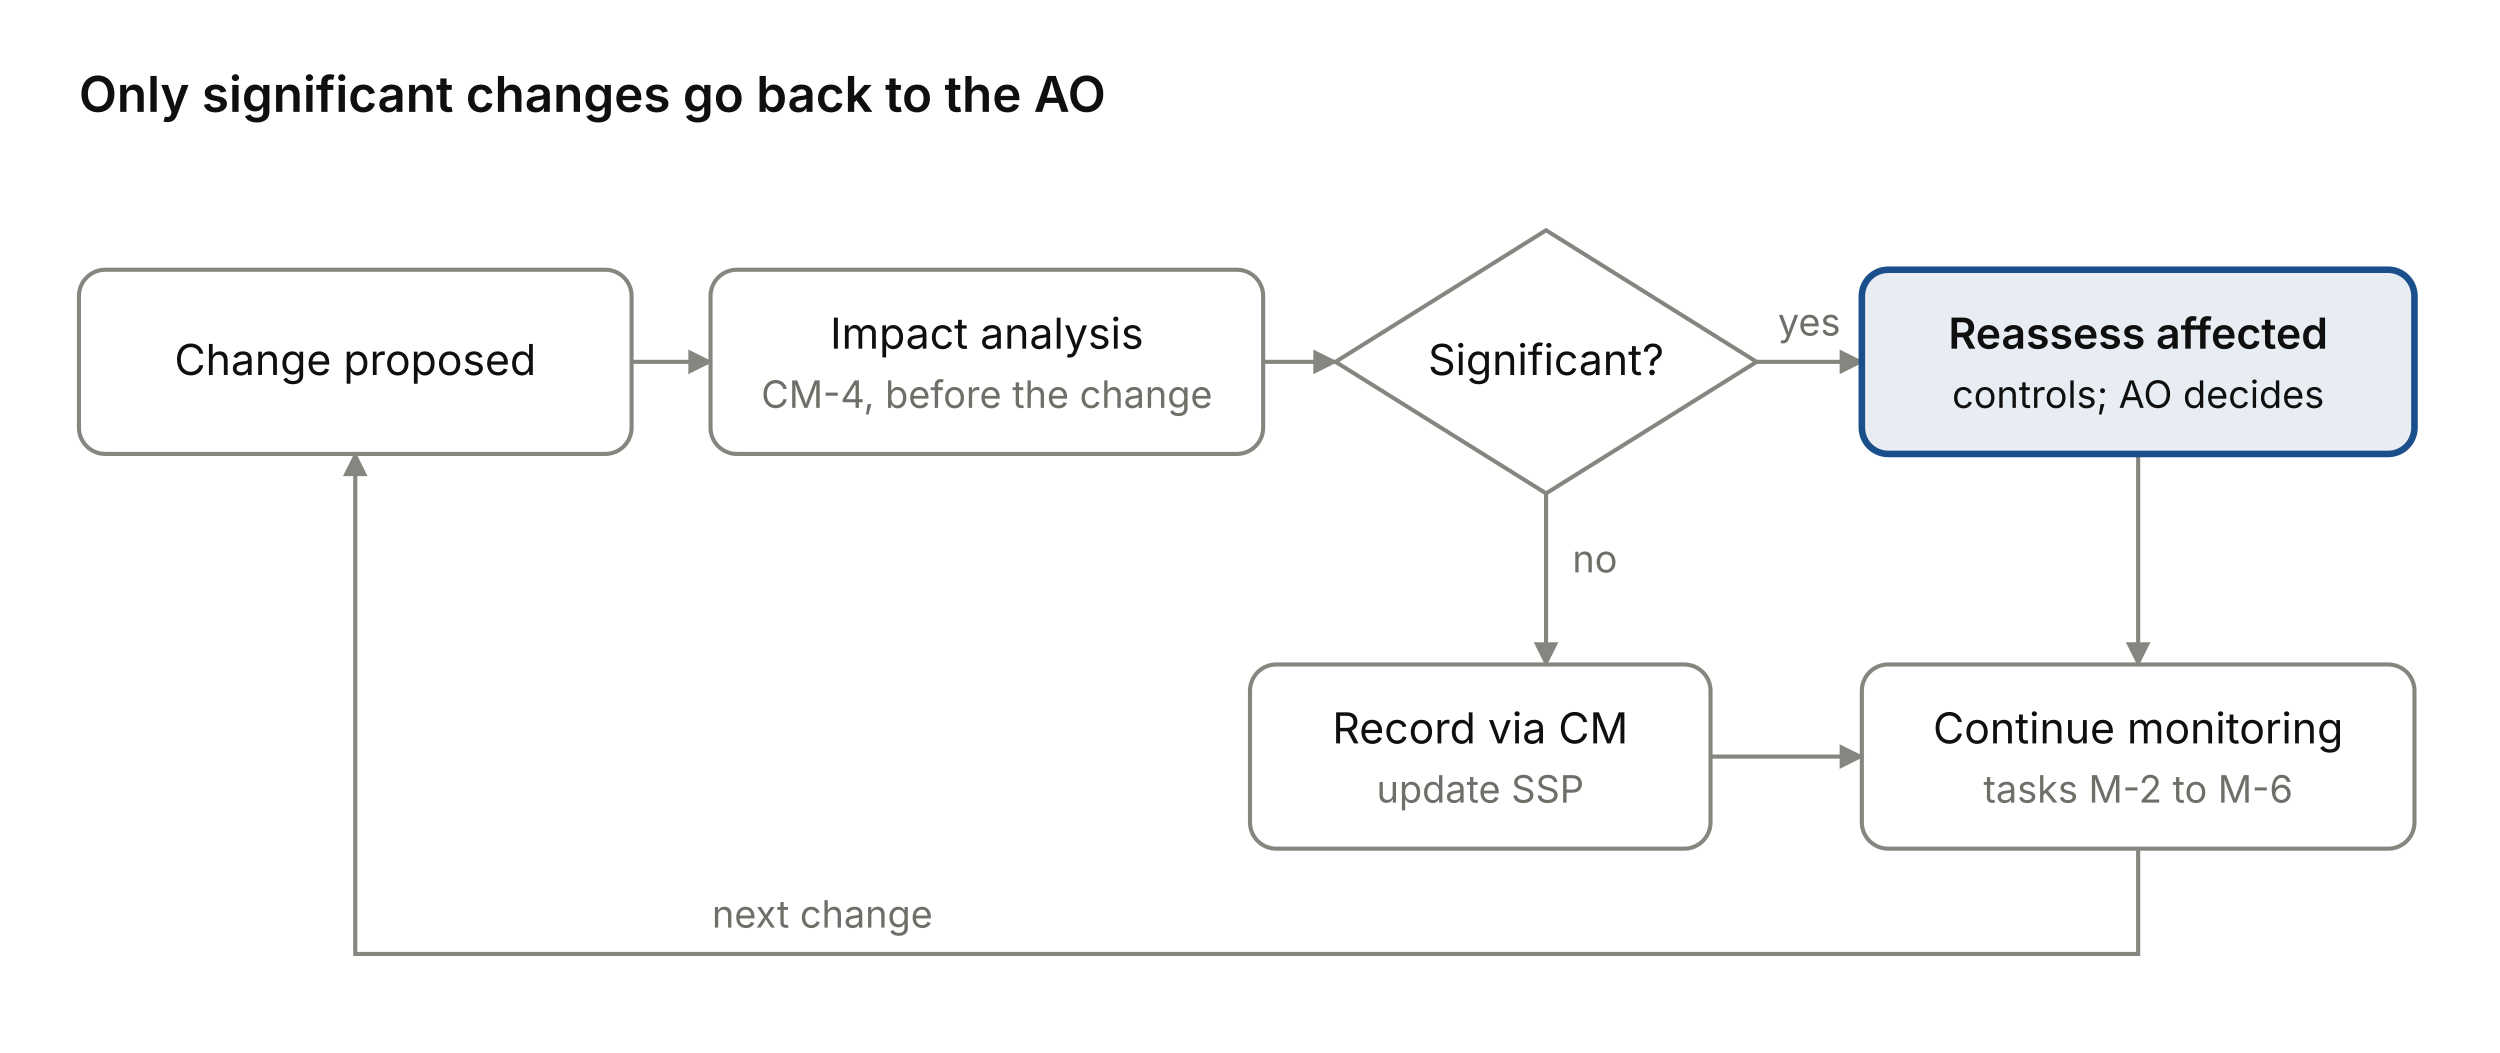
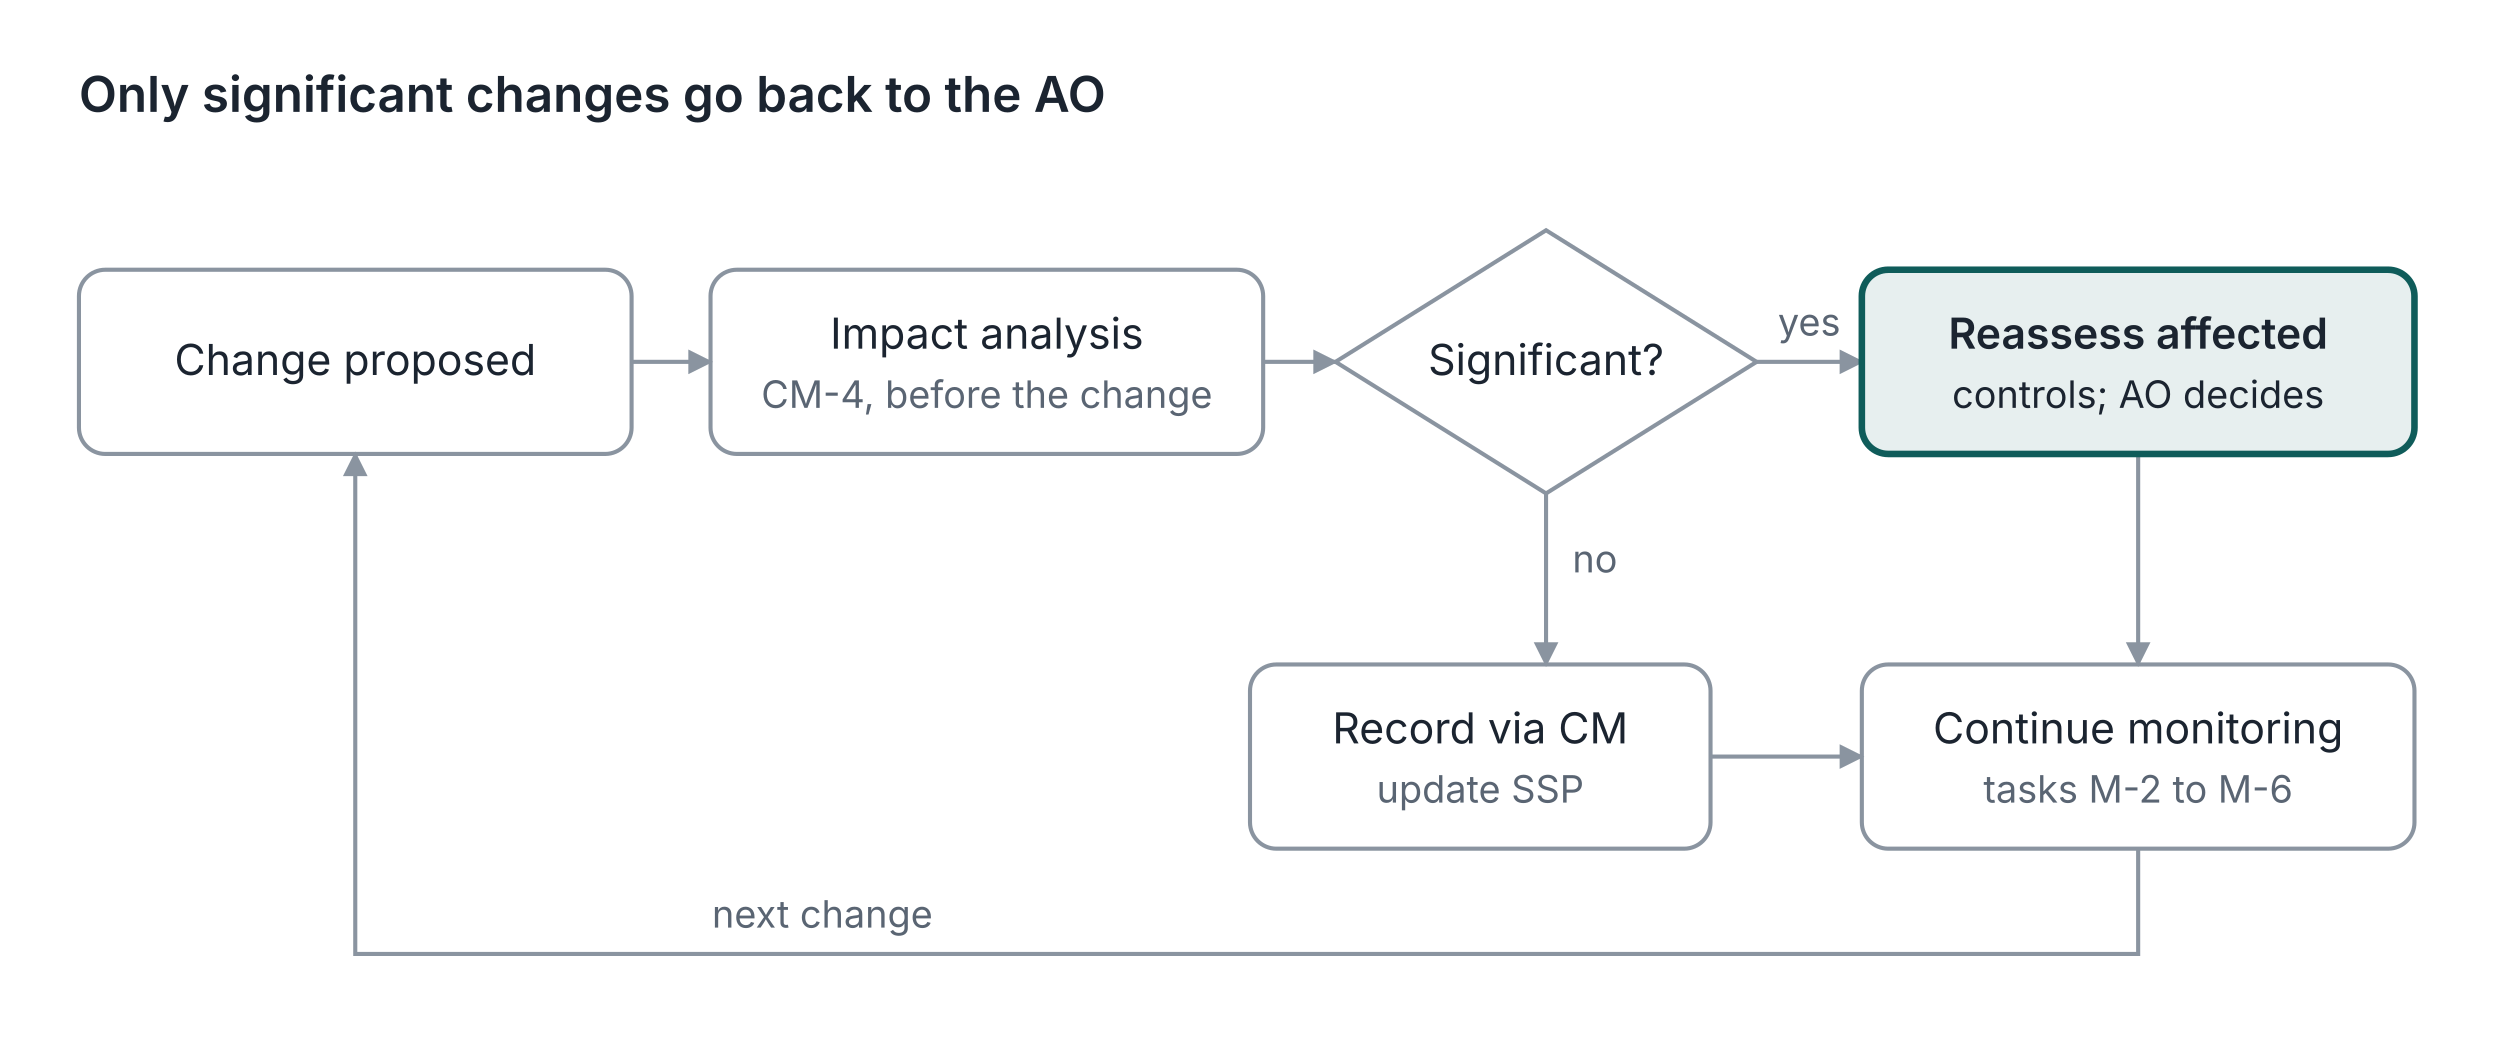
<svg xmlns="http://www.w3.org/2000/svg" viewBox="0 0 760 320" role="img" aria-labelledby="t">
  <style>
- text{font-family:'Public Sans',system-ui,-apple-system,'Segoe UI',sans-serif;fill:#100f0f}
- .q{fill:#6f6e69}.b{fill:none;stroke:#878580;stroke-width:1.25}.acc{fill:#1a4f8c;fill-opacity:.1;stroke:#1a4f8c;stroke-width:2}.ln{fill:none;stroke:#878580;stroke-width:1.25}.ah{fill:#878580}
- @media (prefers-color-scheme:dark){text{fill:#cecdc3}.q{fill:#9f9d96}.acc{fill:#66a0c8;fill-opacity:.15;stroke:#66a0c8}}
+ text{font-family:'Public Sans',system-ui,-apple-system,'Segoe UI',sans-serif;fill:#1b2430}
+ .q{fill:#5a6573}.b{fill:none;stroke:#8a94a0;stroke-width:1.25}.acc{fill:#0f5c5a;fill-opacity:.1;stroke:#0f5c5a;stroke-width:2}.ln{fill:none;stroke:#8a94a0;stroke-width:1.25}.ah{fill:#8a94a0}
+ @media (prefers-color-scheme:dark){text{fill:#e6ebef}.q{fill:#a7b0ba}.acc{fill:#4fb3a8;fill-opacity:.15;stroke:#4fb3a8}}
</style>
  <defs>
    <marker id="a" viewBox="0 0 10 10" refX="9" refY="5" markerWidth="6" markerHeight="6" orient="auto-start-reverse">
      <path d="M0 0L10 5L0 10z" class="ah" />
    </marker>
  </defs>
  <text x="24" y="34" font-size="15" font-weight="600">Only significant changes go back to the AO</text>
  <g class="ln">
    <path d="M192 110H216" marker-end="url(#a)" />
    <path d="M384 110H406" marker-end="url(#a)" />
    <path d="M534 110H566" marker-end="url(#a)" />
    <path d="M470 150V202" marker-end="url(#a)" />
    <path d="M650 138V202" marker-end="url(#a)" />
    <path d="M520 230H566" marker-end="url(#a)" />
    <path d="M650 258V290H108V138" marker-end="url(#a)" />
  </g>
  <rect x="24" y="82" width="168" height="56" rx="8" class="b" />
  <text x="108" y="114" text-anchor="middle" font-size="13">Change proposed</text>
  <rect x="216" y="82" width="168" height="56" rx="8" class="b" />
  <text x="300" y="106" text-anchor="middle" font-size="13">Impact analysis</text>
  <text x="300" y="124" text-anchor="middle" font-size="11.5" class="q">CM-4, before the change</text>
  <polygon points="406,110 470,70 534,110 470,150" class="b" />
  <text x="470" y="114" text-anchor="middle" font-size="13">Significant?</text>
  <rect x="566" y="82" width="168" height="56" rx="8" class="acc" />
  <text x="650" y="106" text-anchor="middle" font-size="13" font-weight="600">Reassess affected</text>
  <text x="650" y="124" text-anchor="middle" font-size="11.5">controls; AO decides</text>
  <rect x="380" y="202" width="140" height="56" rx="8" class="b" />
  <text x="450" y="226" text-anchor="middle" font-size="13">Record via CM</text>
  <text x="450" y="244" text-anchor="middle" font-size="11.5" class="q">update SSP</text>
  <rect x="566" y="202" width="168" height="56" rx="8" class="b" />
  <text x="650" y="226" text-anchor="middle" font-size="13">Continue monitoring</text>
  <text x="650" y="244" text-anchor="middle" font-size="11.5" class="q">tasks M-2 to M-6</text>
  <text x="550" y="102" text-anchor="middle" font-size="11.5" class="q">yes</text>
  <text x="478" y="174" font-size="11.5" class="q">no</text>
  <text x="250" y="282" text-anchor="middle" font-size="11.5" class="q">next change</text>
</svg>
